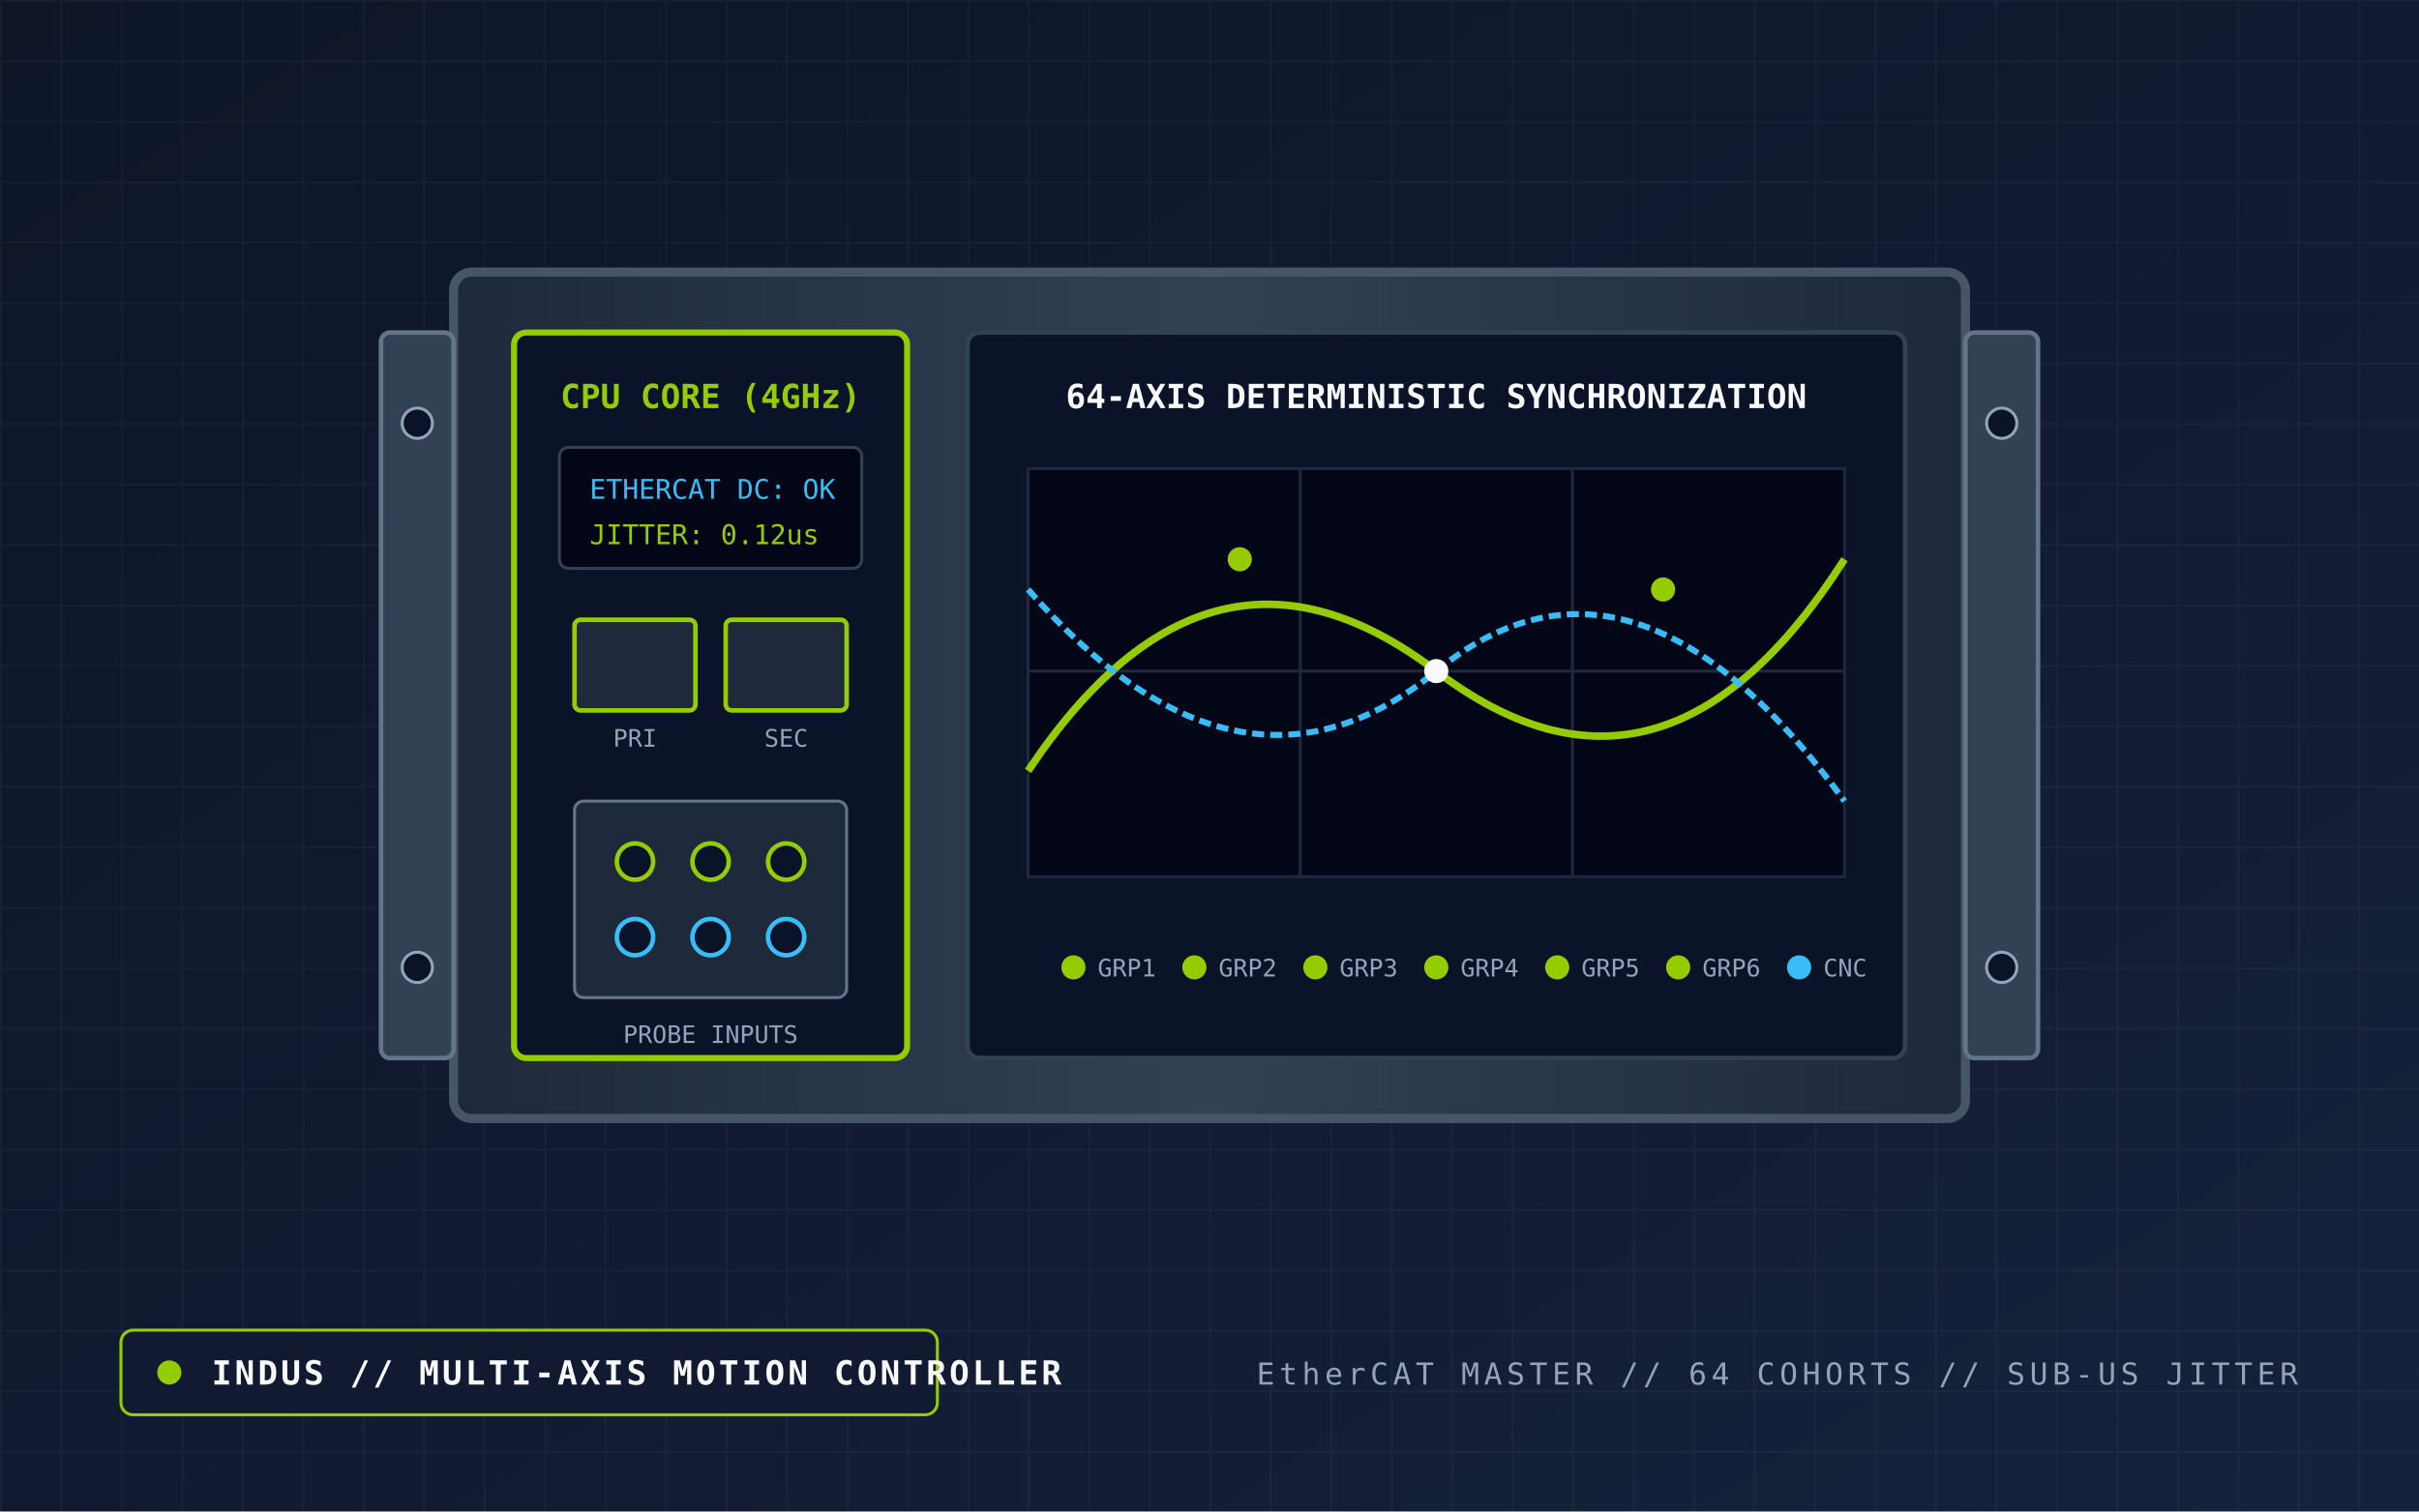
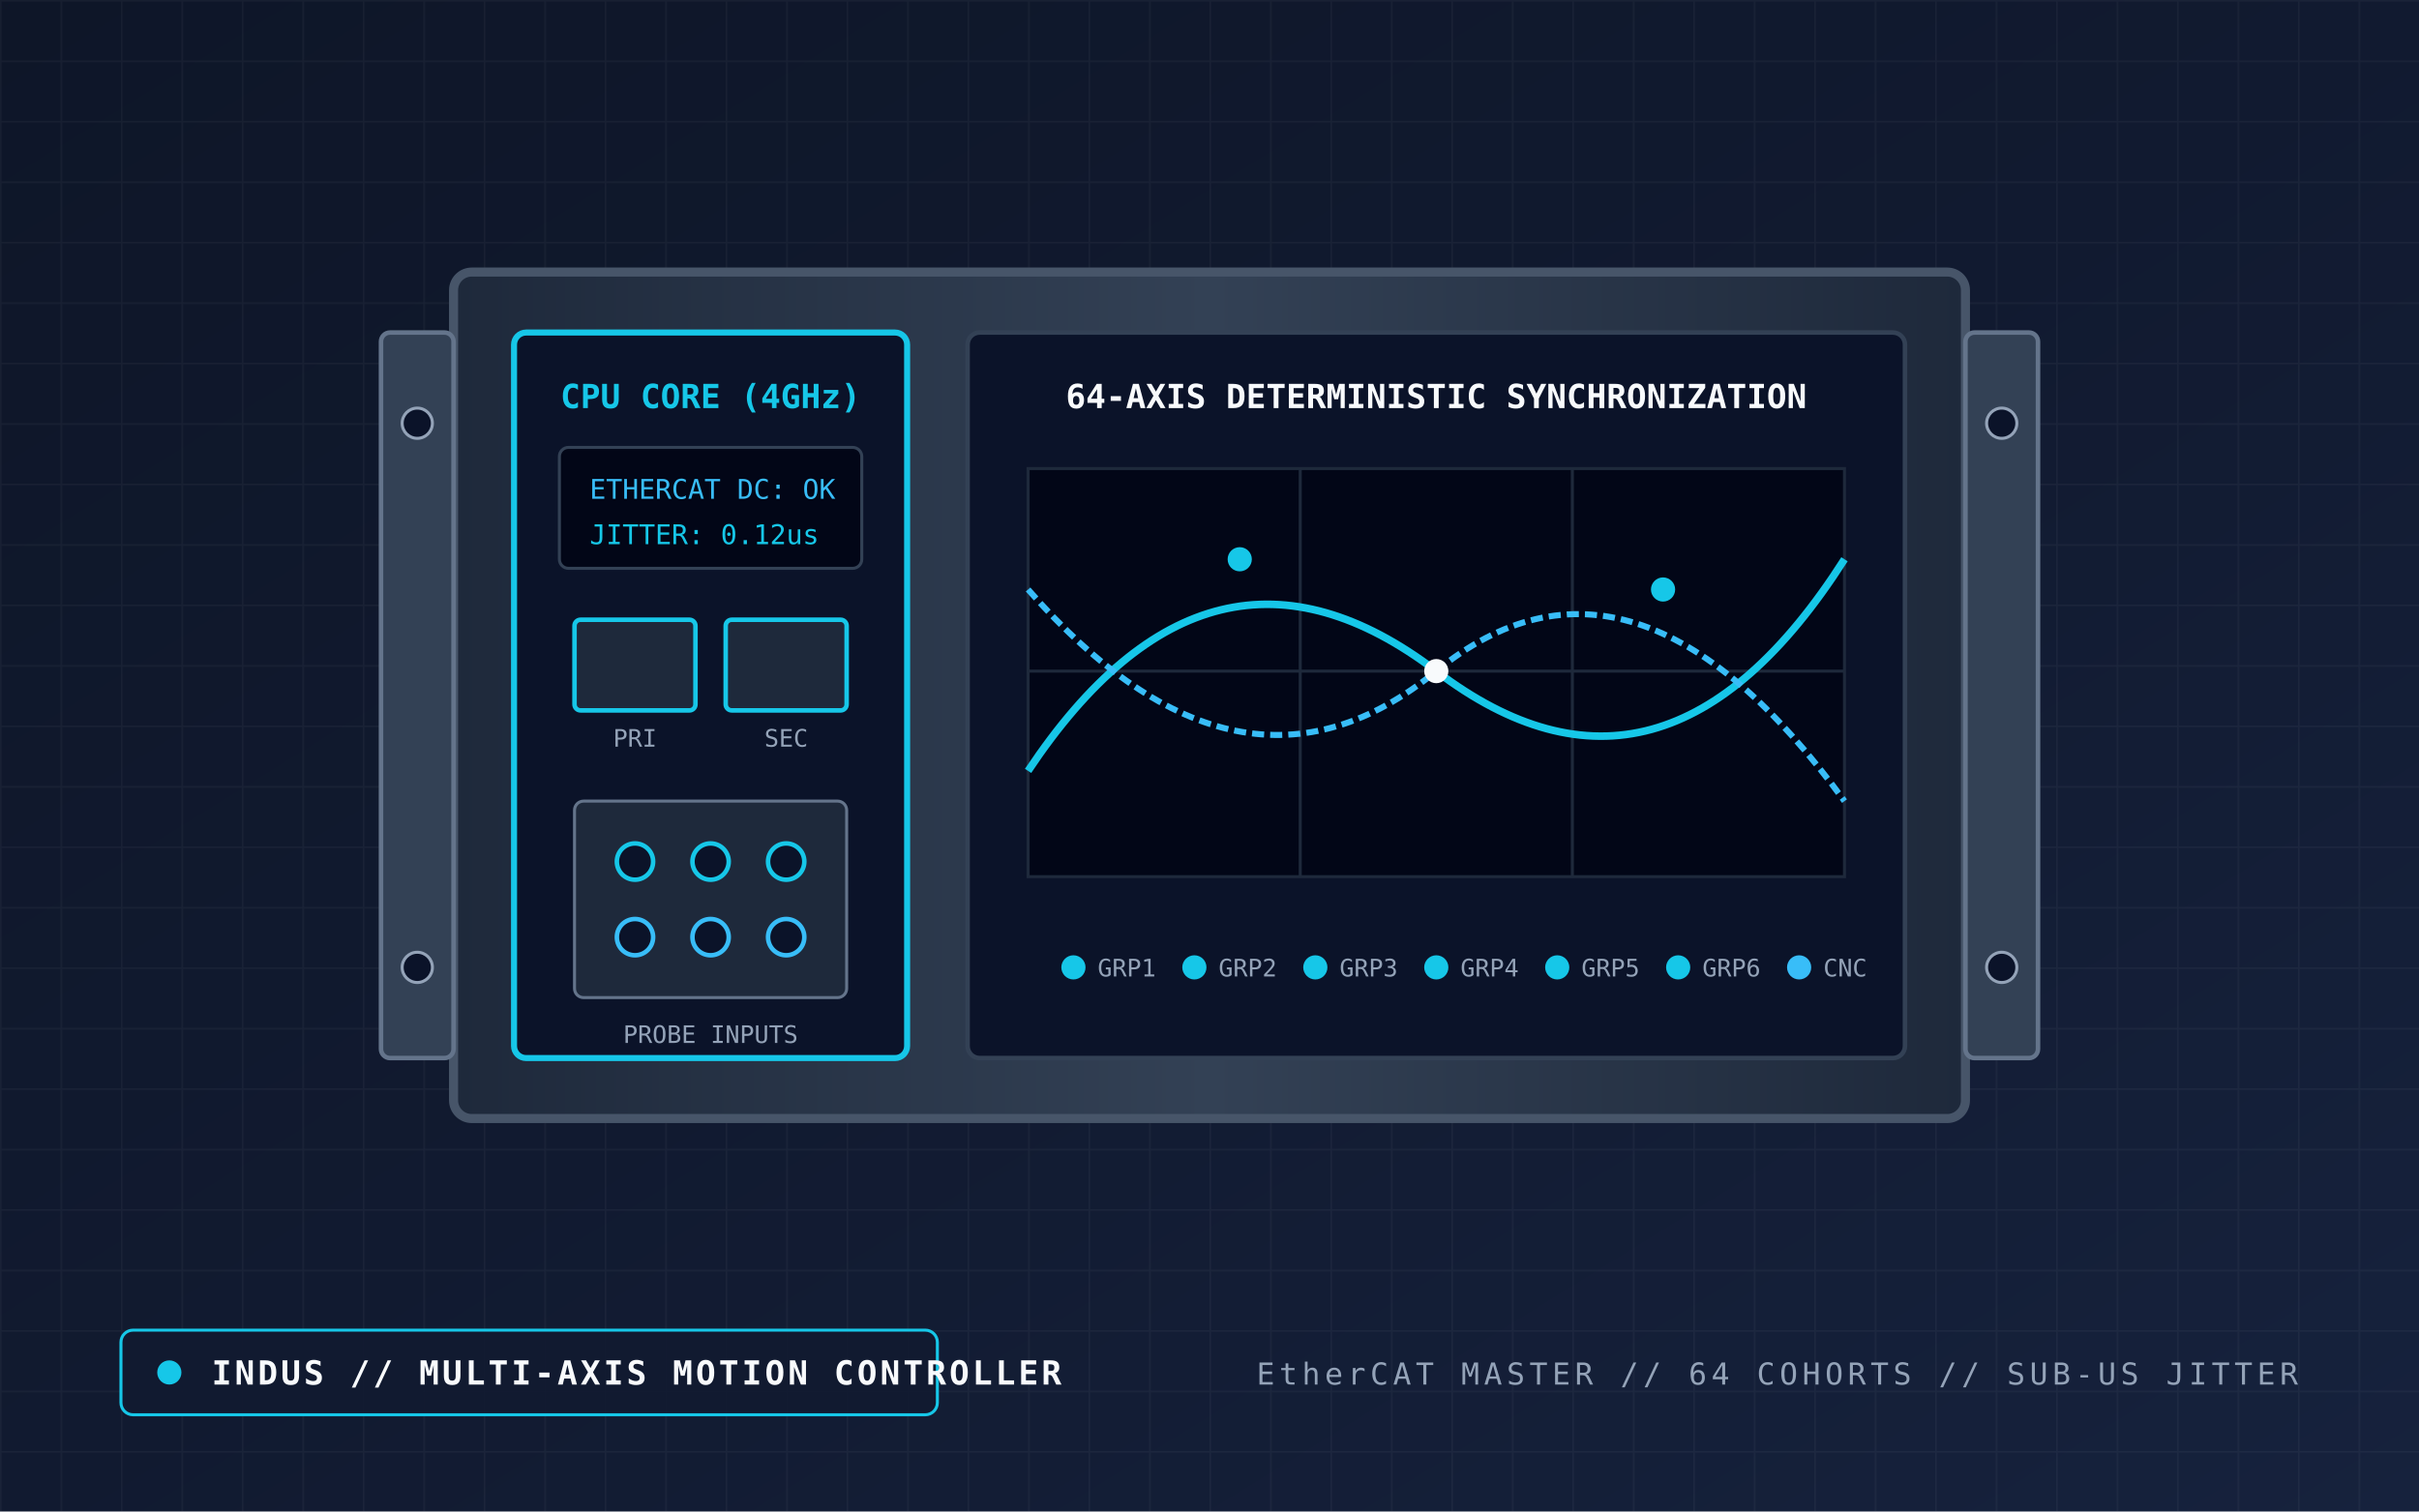
<svg xmlns="http://www.w3.org/2000/svg" viewBox="0 0 800 500" width="800" height="500">
  <defs>
    <linearGradient id="mcBg" x1="0%" y1="0%" x2="100%" y2="100%">
      <stop offset="0%" stop-color="#0E1628" />
      <stop offset="50%" stop-color="#111A30" />
      <stop offset="100%" stop-color="#16223D" />
    </linearGradient>
    <linearGradient id="rackGrad" x1="0%" y1="0%" x2="100%" y2="0%">
      <stop offset="0%" stop-color="#1E293B" />
      <stop offset="50%" stop-color="#334155" />
      <stop offset="100%" stop-color="#1E293B" />
    </linearGradient>
    <pattern id="grid" width="20" height="20" patternUnits="userSpaceOnUse">
      <path d="M 20 0 L 0 0 0 20" fill="none" stroke="rgba(255,255,255,0.04)" stroke-width="1" />
    </pattern>
  </defs>
  <rect width="800" height="500" fill="url(#mcBg)" />
  <rect width="800" height="500" fill="url(#grid)" />
  <g transform="translate(150, 90)">
    <rect x="0" y="0" width="500" height="280" rx="6" fill="url(#rackGrad)" stroke="#475569" stroke-width="3" />
    <rect x="-24" y="20" width="24" height="240" rx="3" fill="#334155" stroke="#64748B" stroke-width="1.5" />
    <circle cx="-12" cy="50" r="5" fill="#0B1329" stroke="#94A3B8" />
    <circle cx="-12" cy="230" r="5" fill="#0B1329" stroke="#94A3B8" />
    <rect x="500" y="20" width="24" height="240" rx="3" fill="#334155" stroke="#64748B" stroke-width="1.5" />
    <circle cx="512" cy="50" r="5" fill="#0B1329" stroke="#94A3B8" />
    <circle cx="512" cy="230" r="5" fill="#0B1329" stroke="#94A3B8" />
    <g transform="translate(20, 20)">
-       <rect x="0" y="0" width="130" height="240" rx="4" fill="#0B1329" stroke="#95CC00" stroke-width="2" />
-       <text x="65" y="25" fill="#95CC00" font-family="monospace" font-size="11" font-weight="bold" text-anchor="middle">CPU CORE (4GHz)</text>
+       <rect x="0" y="0" width="130" height="240" rx="4" fill="#0B1329" stroke="#16C7E8" stroke-width="2" />
+       <text x="65" y="25" fill="#16C7E8" font-family="monospace" font-size="11" font-weight="bold" text-anchor="middle">CPU CORE (4GHz)</text>
      <rect x="15" y="38" width="100" height="40" rx="3" fill="#020617" stroke="#334155" stroke-width="1" />
      <text x="25" y="55" fill="#38BDF8" font-family="monospace" font-size="9">ETHERCAT DC: OK</text>
-       <text x="25" y="70" fill="#95CC00" font-family="monospace" font-size="9">JITTER: 0.12us</text>
+       <text x="25" y="70" fill="#16C7E8" font-family="monospace" font-size="9">JITTER: 0.12us</text>
      <g transform="translate(20, 95)">
-         <rect x="0" y="0" width="40" height="30" rx="2" fill="#1E293B" stroke="#95CC00" stroke-width="1.5" />
-         <rect x="50" y="0" width="40" height="30" rx="2" fill="#1E293B" stroke="#95CC00" stroke-width="1.5" />
+         <rect x="0" y="0" width="40" height="30" rx="2" fill="#1E293B" stroke="#16C7E8" stroke-width="1.5" />
+         <rect x="50" y="0" width="40" height="30" rx="2" fill="#1E293B" stroke="#16C7E8" stroke-width="1.5" />
        <text x="20" y="42" fill="#94A3B8" font-family="monospace" font-size="8" text-anchor="middle">PRI</text>
        <text x="70" y="42" fill="#94A3B8" font-family="monospace" font-size="8" text-anchor="middle">SEC</text>
      </g>
      <g transform="translate(20, 155)">
        <rect x="0" y="0" width="90" height="65" rx="3" fill="#1E293B" stroke="#64748B" stroke-width="1" />
-         <circle cx="20" cy="20" r="6" fill="#0B1329" stroke="#95CC00" stroke-width="1.5" />
-         <circle cx="45" cy="20" r="6" fill="#0B1329" stroke="#95CC00" stroke-width="1.5" />
-         <circle cx="70" cy="20" r="6" fill="#0B1329" stroke="#95CC00" stroke-width="1.5" />
+         <circle cx="20" cy="20" r="6" fill="#0B1329" stroke="#16C7E8" stroke-width="1.5" />
+         <circle cx="45" cy="20" r="6" fill="#0B1329" stroke="#16C7E8" stroke-width="1.5" />
+         <circle cx="70" cy="20" r="6" fill="#0B1329" stroke="#16C7E8" stroke-width="1.5" />
        <circle cx="20" cy="45" r="6" fill="#0B1329" stroke="#38BDF8" stroke-width="1.5" />
        <circle cx="45" cy="45" r="6" fill="#0B1329" stroke="#38BDF8" stroke-width="1.5" />
        <circle cx="70" cy="45" r="6" fill="#0B1329" stroke="#38BDF8" stroke-width="1.5" />
        <text x="45" y="80" fill="#94A3B8" font-family="monospace" font-size="8" text-anchor="middle">PROBE INPUTS</text>
      </g>
    </g>
    <g transform="translate(170, 20)">
      <rect x="0" y="0" width="310" height="240" rx="4" fill="#0B1329" stroke="#334155" stroke-width="1.5" />
      <text x="155" y="25" fill="#F8FAFC" font-family="monospace" font-size="11" font-weight="bold" text-anchor="middle">64-AXIS DETERMINISTIC SYNCHRONIZATION</text>
      <g transform="translate(20, 45)">
        <rect x="0" y="0" width="270" height="135" fill="#020617" stroke="#1E293B" stroke-width="1" />
        <line x1="0" y1="67" x2="270" y2="67" stroke="#1E293B" stroke-width="1" />
        <line x1="90" y1="0" x2="90" y2="135" stroke="#1E293B" stroke-width="1" />
        <line x1="180" y1="0" x2="180" y2="135" stroke="#1E293B" stroke-width="1" />
-         <path d="M 0 100 Q 60 10 135 67 T 270 30" fill="none" stroke="#95CC00" stroke-width="2.5" />
+         <path d="M 0 100 Q 60 10 135 67 T 270 30" fill="none" stroke="#16C7E8" stroke-width="2.5" />
        <path d="M 0 40 Q 70 120 135 67 T 270 110" fill="none" stroke="#38BDF8" stroke-width="2" stroke-dasharray="4 2" />
-         <circle cx="70" cy="30" r="4" fill="#95CC00" />
+         <circle cx="70" cy="30" r="4" fill="#16C7E8" />
        <circle cx="135" cy="67" r="4" fill="#F8FAFC" />
-         <circle cx="210" cy="40" r="4" fill="#95CC00" />
+         <circle cx="210" cy="40" r="4" fill="#16C7E8" />
      </g>
      <g transform="translate(25, 200)">
-         <circle cx="10" cy="10" r="4" fill="#95CC00" />
+         <circle cx="10" cy="10" r="4" fill="#16C7E8" />
        <text x="18" y="13" fill="#94A3B8" font-family="monospace" font-size="8">GRP1</text>
-         <circle cx="50" cy="10" r="4" fill="#95CC00" />
+         <circle cx="50" cy="10" r="4" fill="#16C7E8" />
        <text x="58" y="13" fill="#94A3B8" font-family="monospace" font-size="8">GRP2</text>
-         <circle cx="90" cy="10" r="4" fill="#95CC00" />
+         <circle cx="90" cy="10" r="4" fill="#16C7E8" />
        <text x="98" y="13" fill="#94A3B8" font-family="monospace" font-size="8">GRP3</text>
-         <circle cx="130" cy="10" r="4" fill="#95CC00" />
+         <circle cx="130" cy="10" r="4" fill="#16C7E8" />
        <text x="138" y="13" fill="#94A3B8" font-family="monospace" font-size="8">GRP4</text>
-         <circle cx="170" cy="10" r="4" fill="#95CC00" />
+         <circle cx="170" cy="10" r="4" fill="#16C7E8" />
        <text x="178" y="13" fill="#94A3B8" font-family="monospace" font-size="8">GRP5</text>
-         <circle cx="210" cy="10" r="4" fill="#95CC00" />
+         <circle cx="210" cy="10" r="4" fill="#16C7E8" />
        <text x="218" y="13" fill="#94A3B8" font-family="monospace" font-size="8">GRP6</text>
        <circle cx="250" cy="10" r="4" fill="#38BDF8" />
        <text x="258" y="13" fill="#94A3B8" font-family="monospace" font-size="8">CNC</text>
      </g>
    </g>
  </g>
  <g transform="translate(40, 440)">
-     <rect width="270" height="28" rx="4" fill="rgba(17,26,48,0.9)" stroke="#95CC00" stroke-width="1" />
-     <circle cx="16" cy="14" r="4" fill="#95CC00" />
+     <rect width="270" height="28" rx="4" fill="rgba(17,26,48,0.9)" stroke="#16C7E8" stroke-width="1" />
+     <circle cx="16" cy="14" r="4" fill="#16C7E8" />
    <text x="30" y="18" fill="#F8FAFC" font-family="monospace" font-size="11" font-weight="bold" letter-spacing="1">INDUS // MULTI-AXIS MOTION CONTROLLER</text>
  </g>
  <g transform="translate(500, 440)">
    <text x="260" y="18" text-anchor="end" fill="#94A3B8" font-family="monospace" font-size="10" letter-spacing="1.5">EtherCAT MASTER // 64 COHORTS // SUB-US JITTER</text>
  </g>
</svg>
